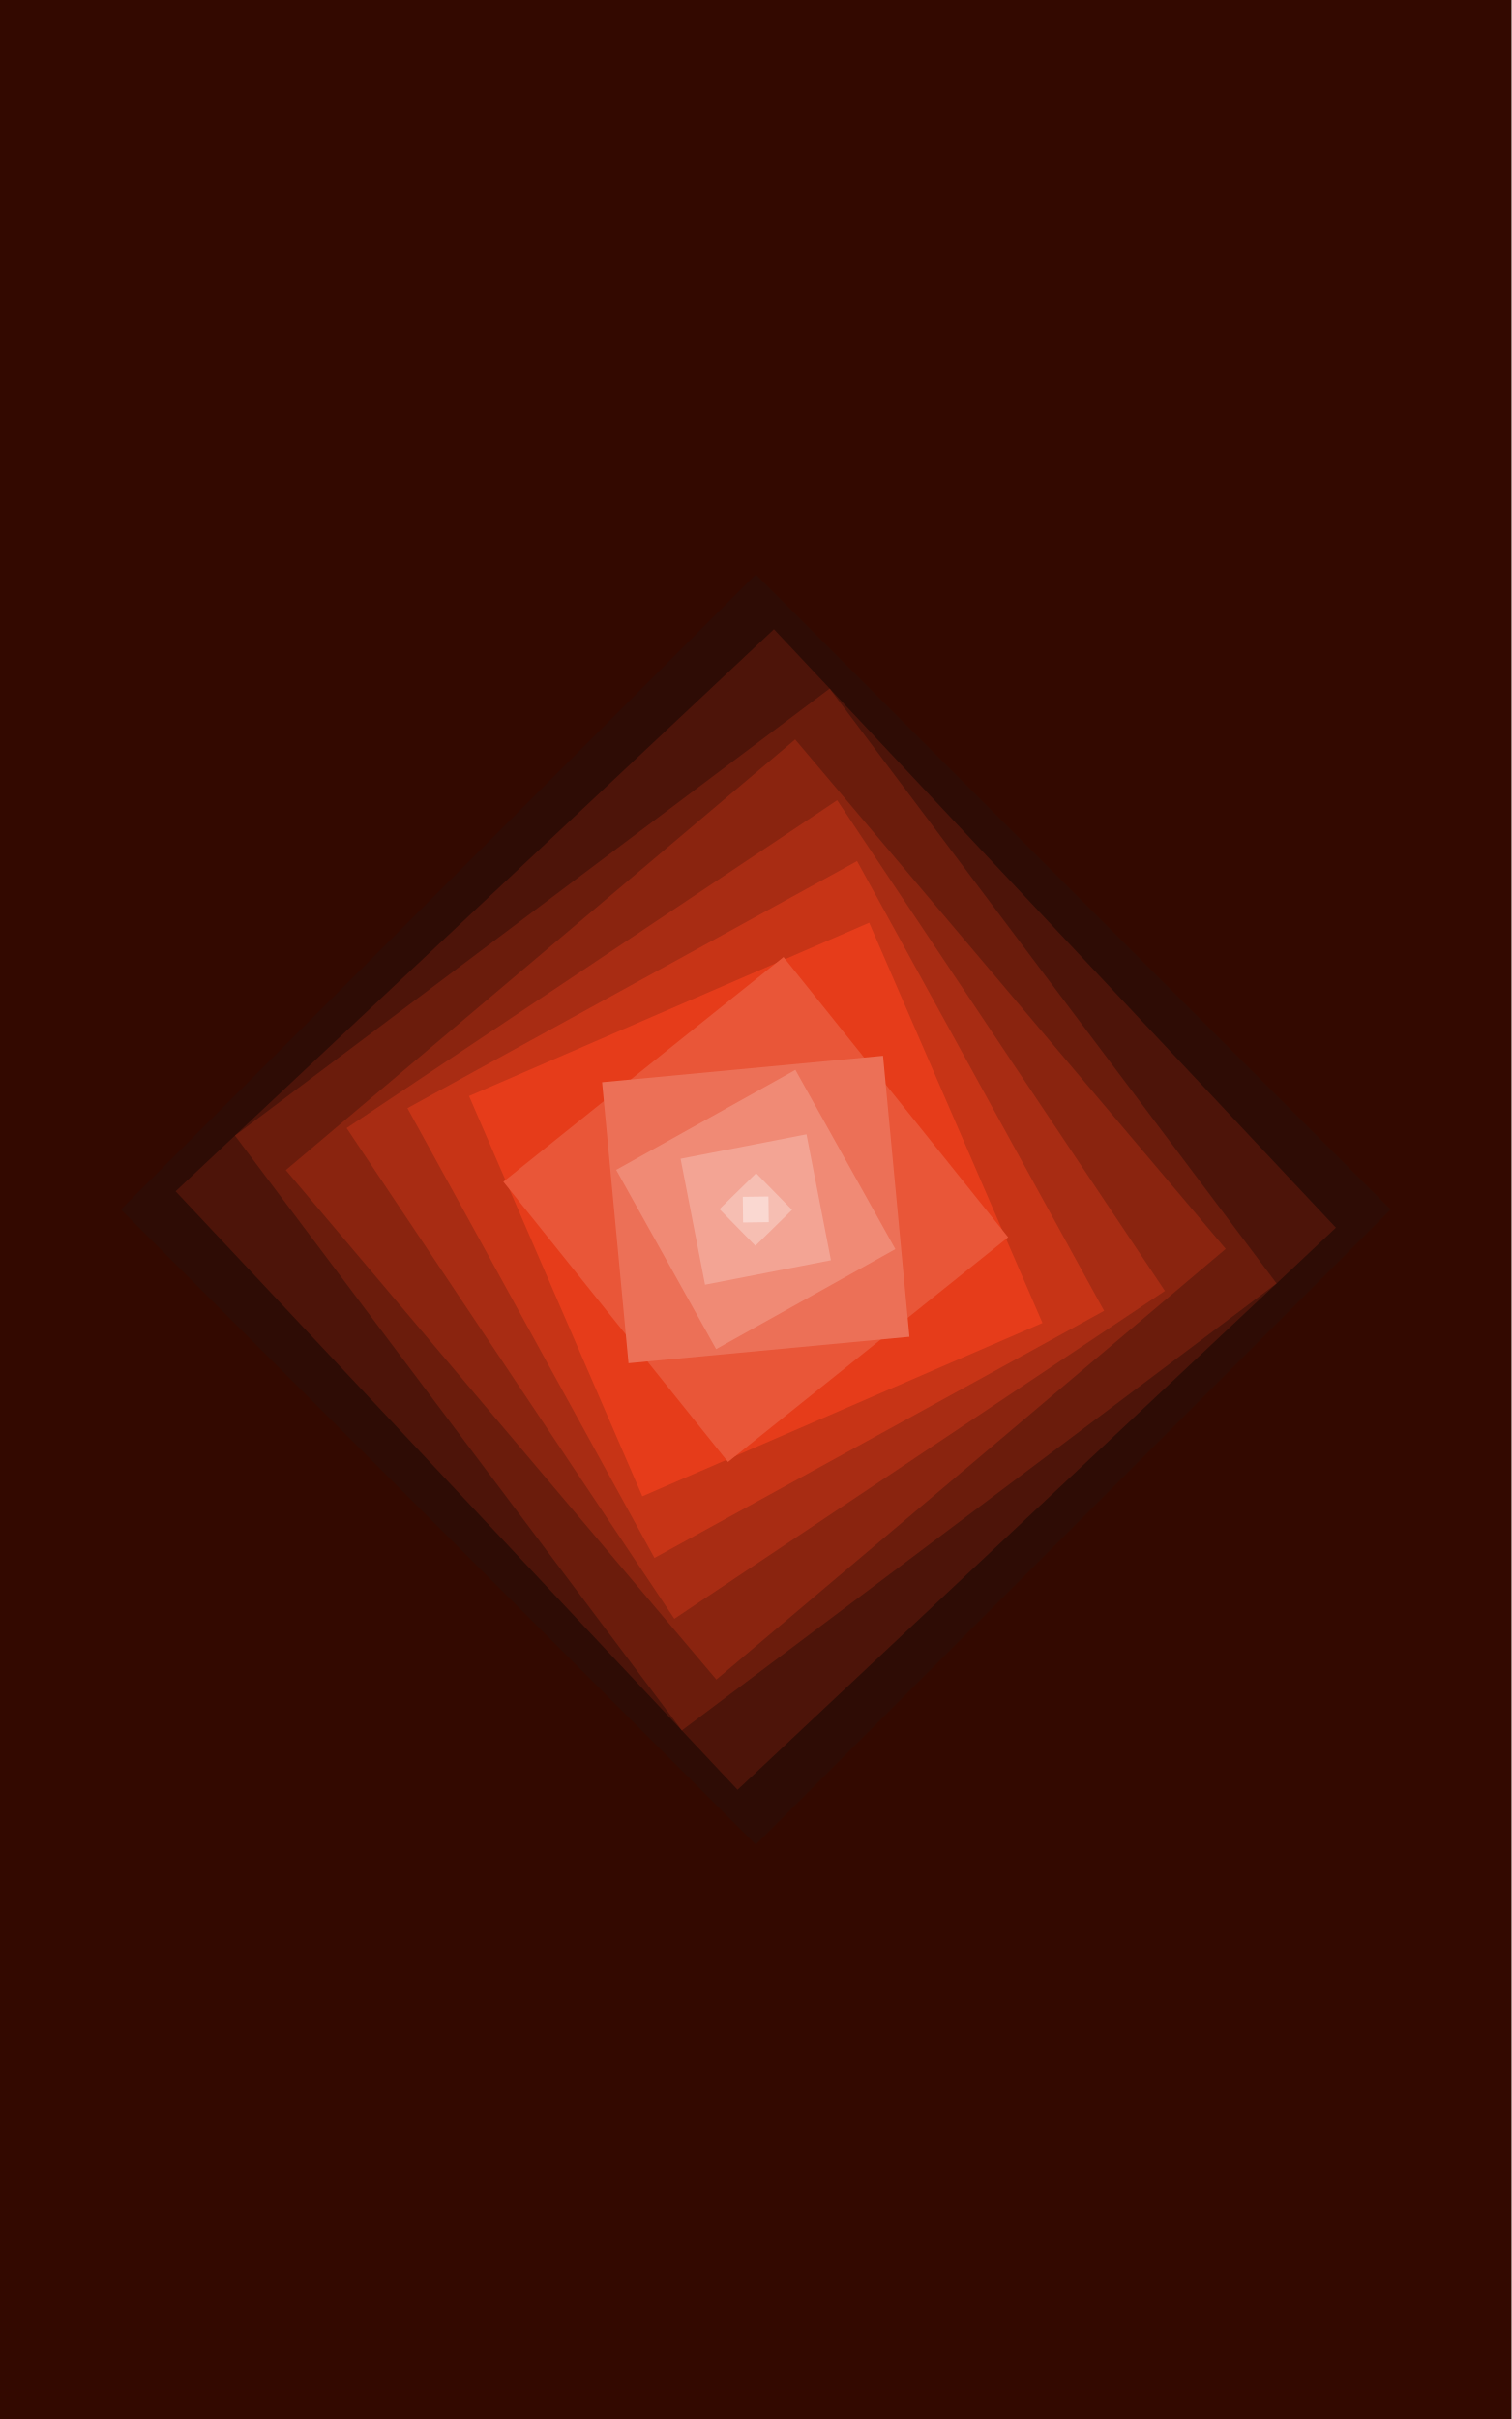
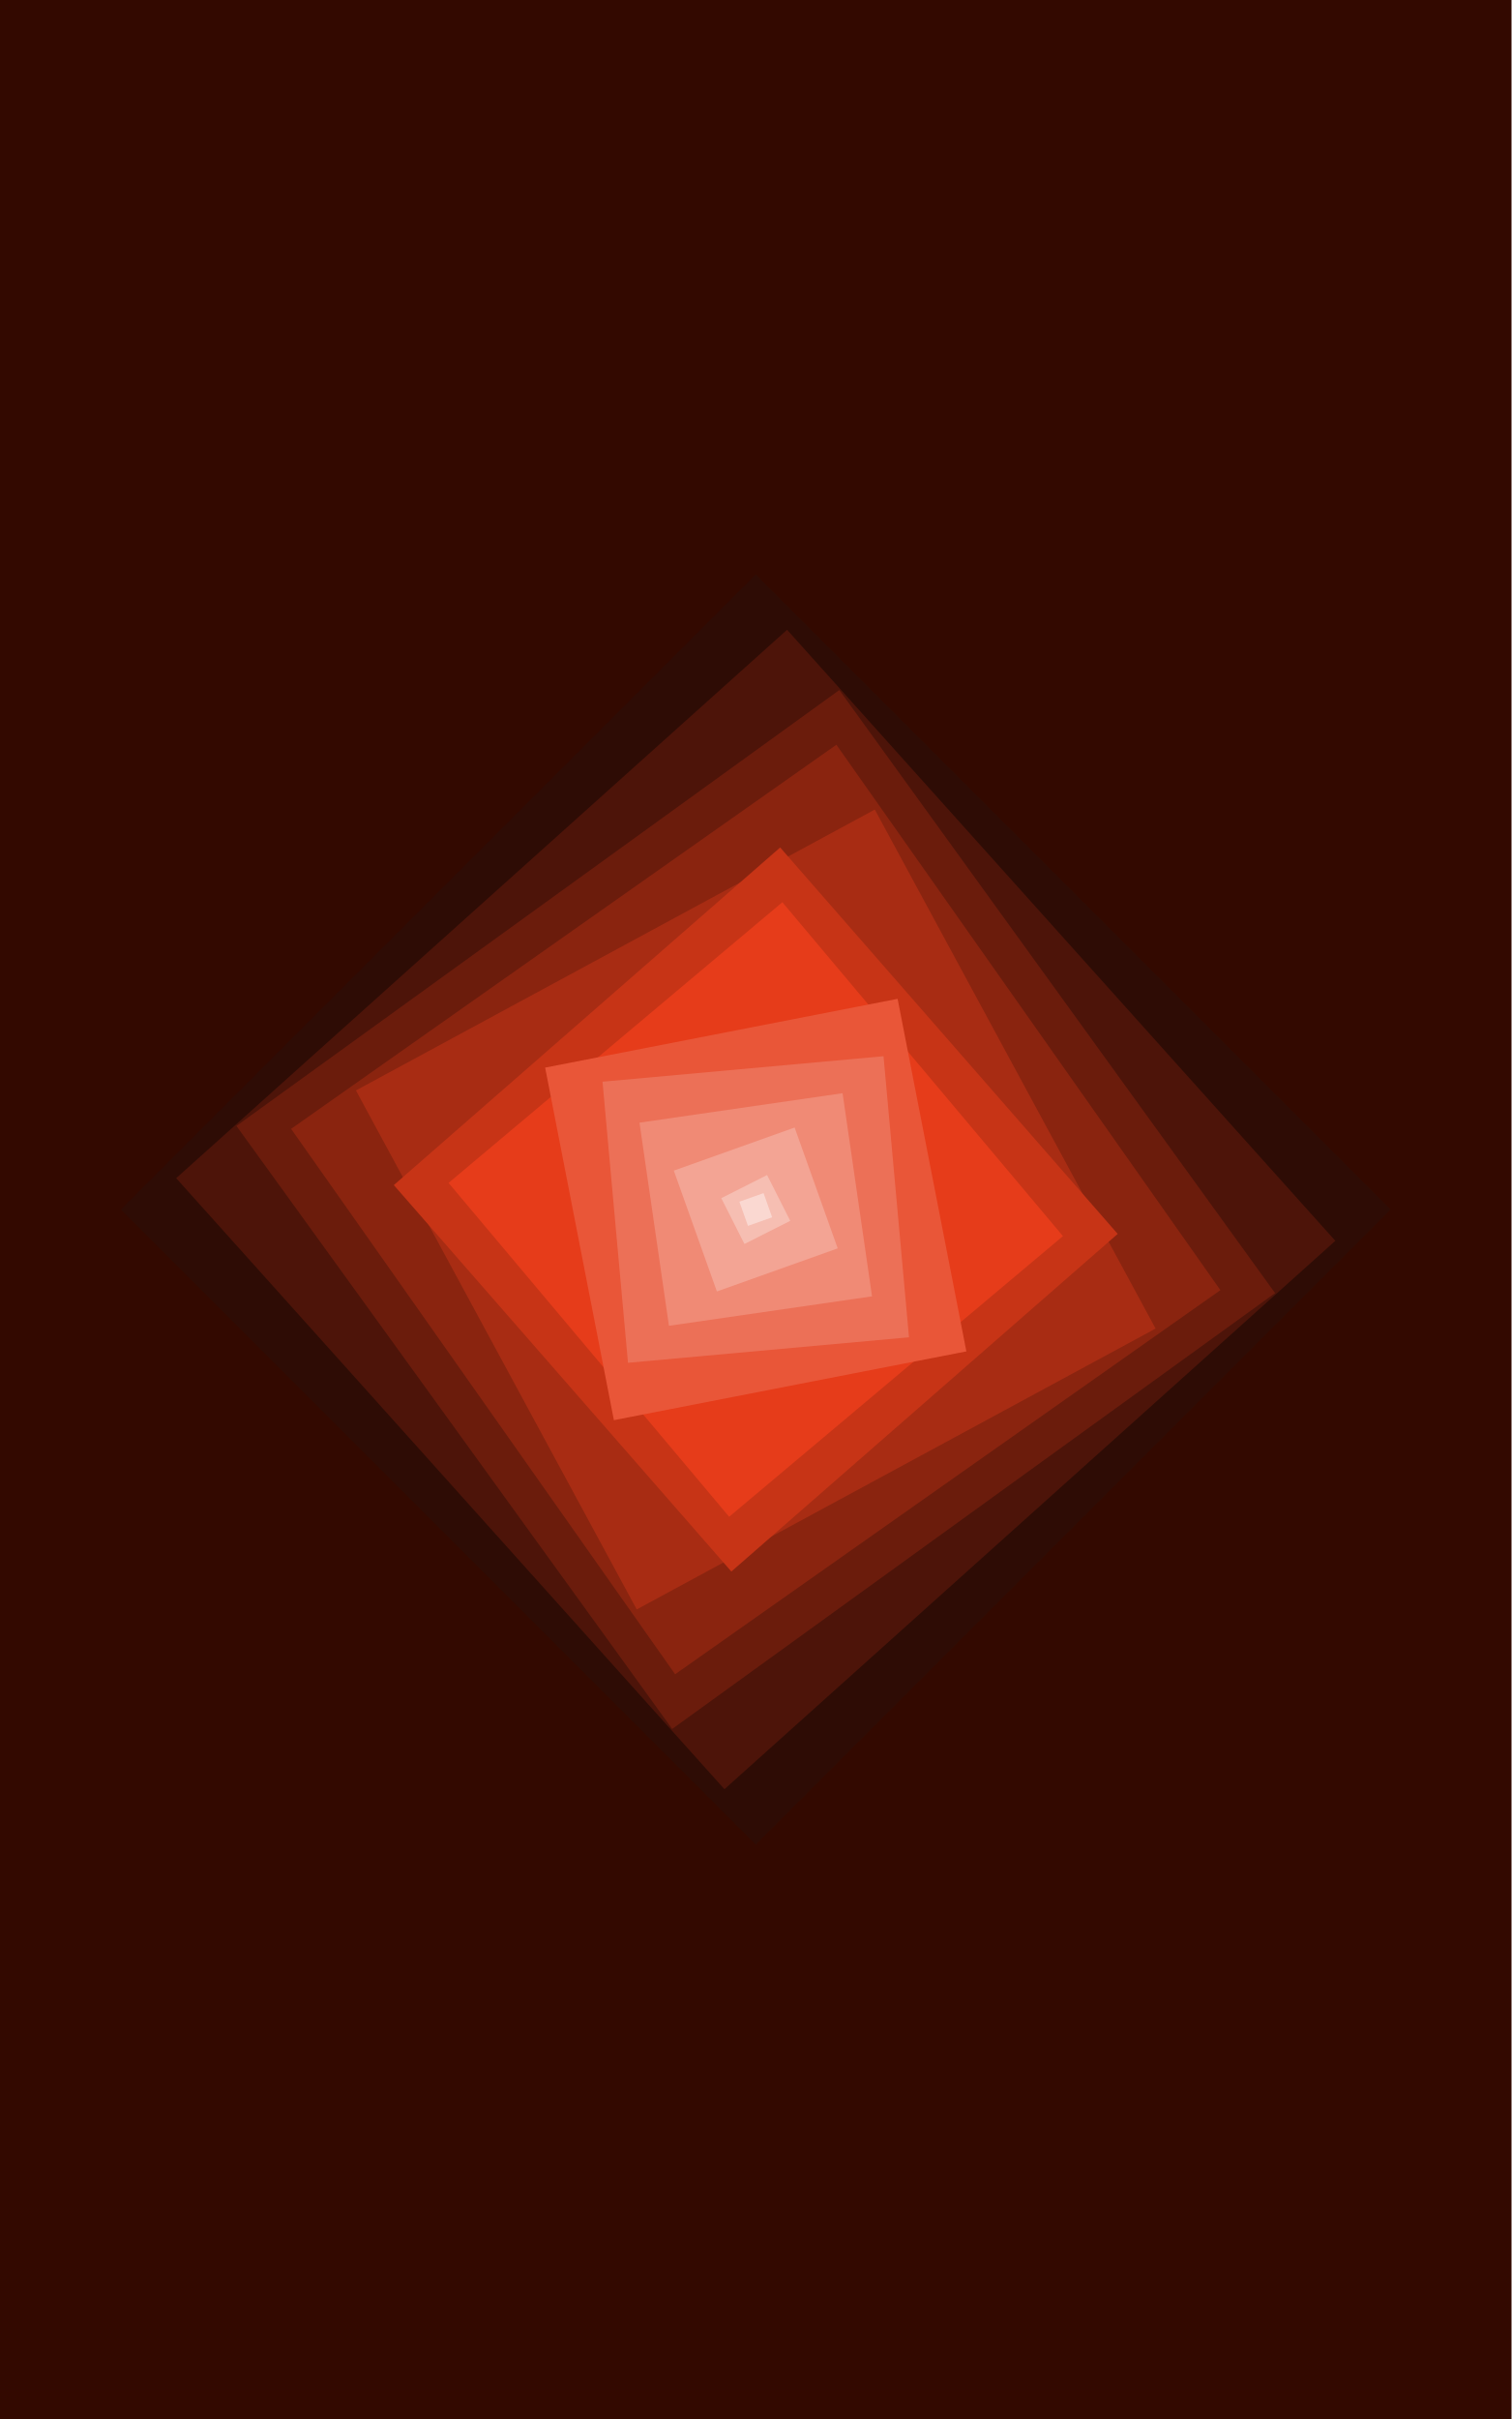
<svg xmlns="http://www.w3.org/2000/svg" viewBox="0 0 500 800" width="500" height="800" version="1.1">
  <rect width="500" height="800" fill="hsl(10,100%, 10%)" />
  <path d="M460,400L250,610L40,400L250,190z" fill="hsl(10,80%, 10%  )" />
-   <path d="M441.906,406.019L243.981,591.906L58.094,393.981L256.019,208.094z" fill="hsl(10,80%, 16.667%  )" />
-   <path d="M422.275,424.442L225.558,572.275L77.725,375.558L274.442,227.725z" fill="hsl(10,80%, 23.333%  )" />
-   <path d="M405.455,413.031L236.969,555.455L94.545,386.969L263.031,244.545z" fill="hsl(10,80%, 30%  )" />
-   <path d="M385.347,426.931L223.069,535.347L114.653,373.069L276.931,264.653z" fill="hsl(10,80%, 36.667%  )" />
-   <path d="M365.227,433.509L216.491,515.227L134.773,366.491L283.509,284.773z" fill="hsl(10,80%, 43.333%  )" />
-   <path d="M344.845,437.528L212.472,494.845L155.155,362.472L287.528,305.155z" fill="hsl(10,80%, 50%  )" />
-   <path d="M333.496,409.184L240.816,483.496L166.504,390.816L259.184,316.504z" fill="hsl(10,80%, 56.667%  )" />
-   <path d="M300.833,442.095L207.905,450.833L199.167,357.905L292.095,349.167z" fill="hsl(10,80%, 63.333%  )" />
-   <path d="M296.176,413.108L236.892,446.176L203.824,386.892L263.108,353.824z" fill="hsl(10,80%, 70%  )" />
-   <path d="M274.868,416.781L233.219,424.868L225.132,383.219L266.781,375.132z" fill="hsl(10,80%, 76.667%  )" />
-   <path d="M261.999,400.12L249.88,411.999L238.001,399.88L250.12,388.001z" fill="hsl(10,80%, 83.333%  )" />
-   <path d="M245.703,395.812L254.188,395.703L254.297,404.188L245.812,404.297z" fill="hsl(10,80%, 90%  )" />
+   <path d="M441.72,410.358L239.642,591.72L58.28,389.642L260.358,208.28z" fill="hsl(10,80%, 16.667%  )" />
+   <path d="M421.791,427.64L222.36,571.791L78.209,372.36L277.64,228.209z" fill="hsl(10,80%, 23.333%  )" />
+   <path d="M403.703,426.67L223.33,553.703L96.297,373.33L276.67,246.297z" fill="hsl(10,80%, 30%  )" />
+   <path d="M382.263,439.377L210.623,532.263L117.737,360.623L289.377,267.737z" fill="hsl(10,80%, 36.667%  )" />
+   <path d="M369.728,408.073L241.927,519.728L130.272,391.927L258.073,280.272z" fill="hsl(10,80%, 43.333%  )" />
+   <path d="M351.62,408.798L241.202,501.62L148.38,391.202L258.798,298.38z" fill="hsl(10,80%, 50%  )" />
+   <path d="M319.67,446.926L203.074,469.67L180.33,353.074L296.926,330.33z" fill="hsl(10,80%, 56.667%  )" />
+   <path d="M300.691,442.266L207.734,450.691L199.309,357.734L292.266,349.309z" fill="hsl(10,80%, 63.333%  )" />
+   <path d="M288.461,428.719L221.281,438.461L211.539,371.281L278.719,361.539z" fill="hsl(10,80%, 70%  )" />
+   <path d="M277.106,412.856L237.144,427.106L222.894,387.144L262.856,372.894z" fill="hsl(10,80%, 76.667%  )" />
+   <path d="M261.4,403.747L246.253,411.4L238.6,396.253L253.747,388.6z" fill="hsl(10,80%, 83.333%  )" />
+   <path d="M244.584,397.418L252.582,394.584L255.416,402.582L247.418,405.416z" fill="hsl(10,80%, 90%  )" />
</svg>
